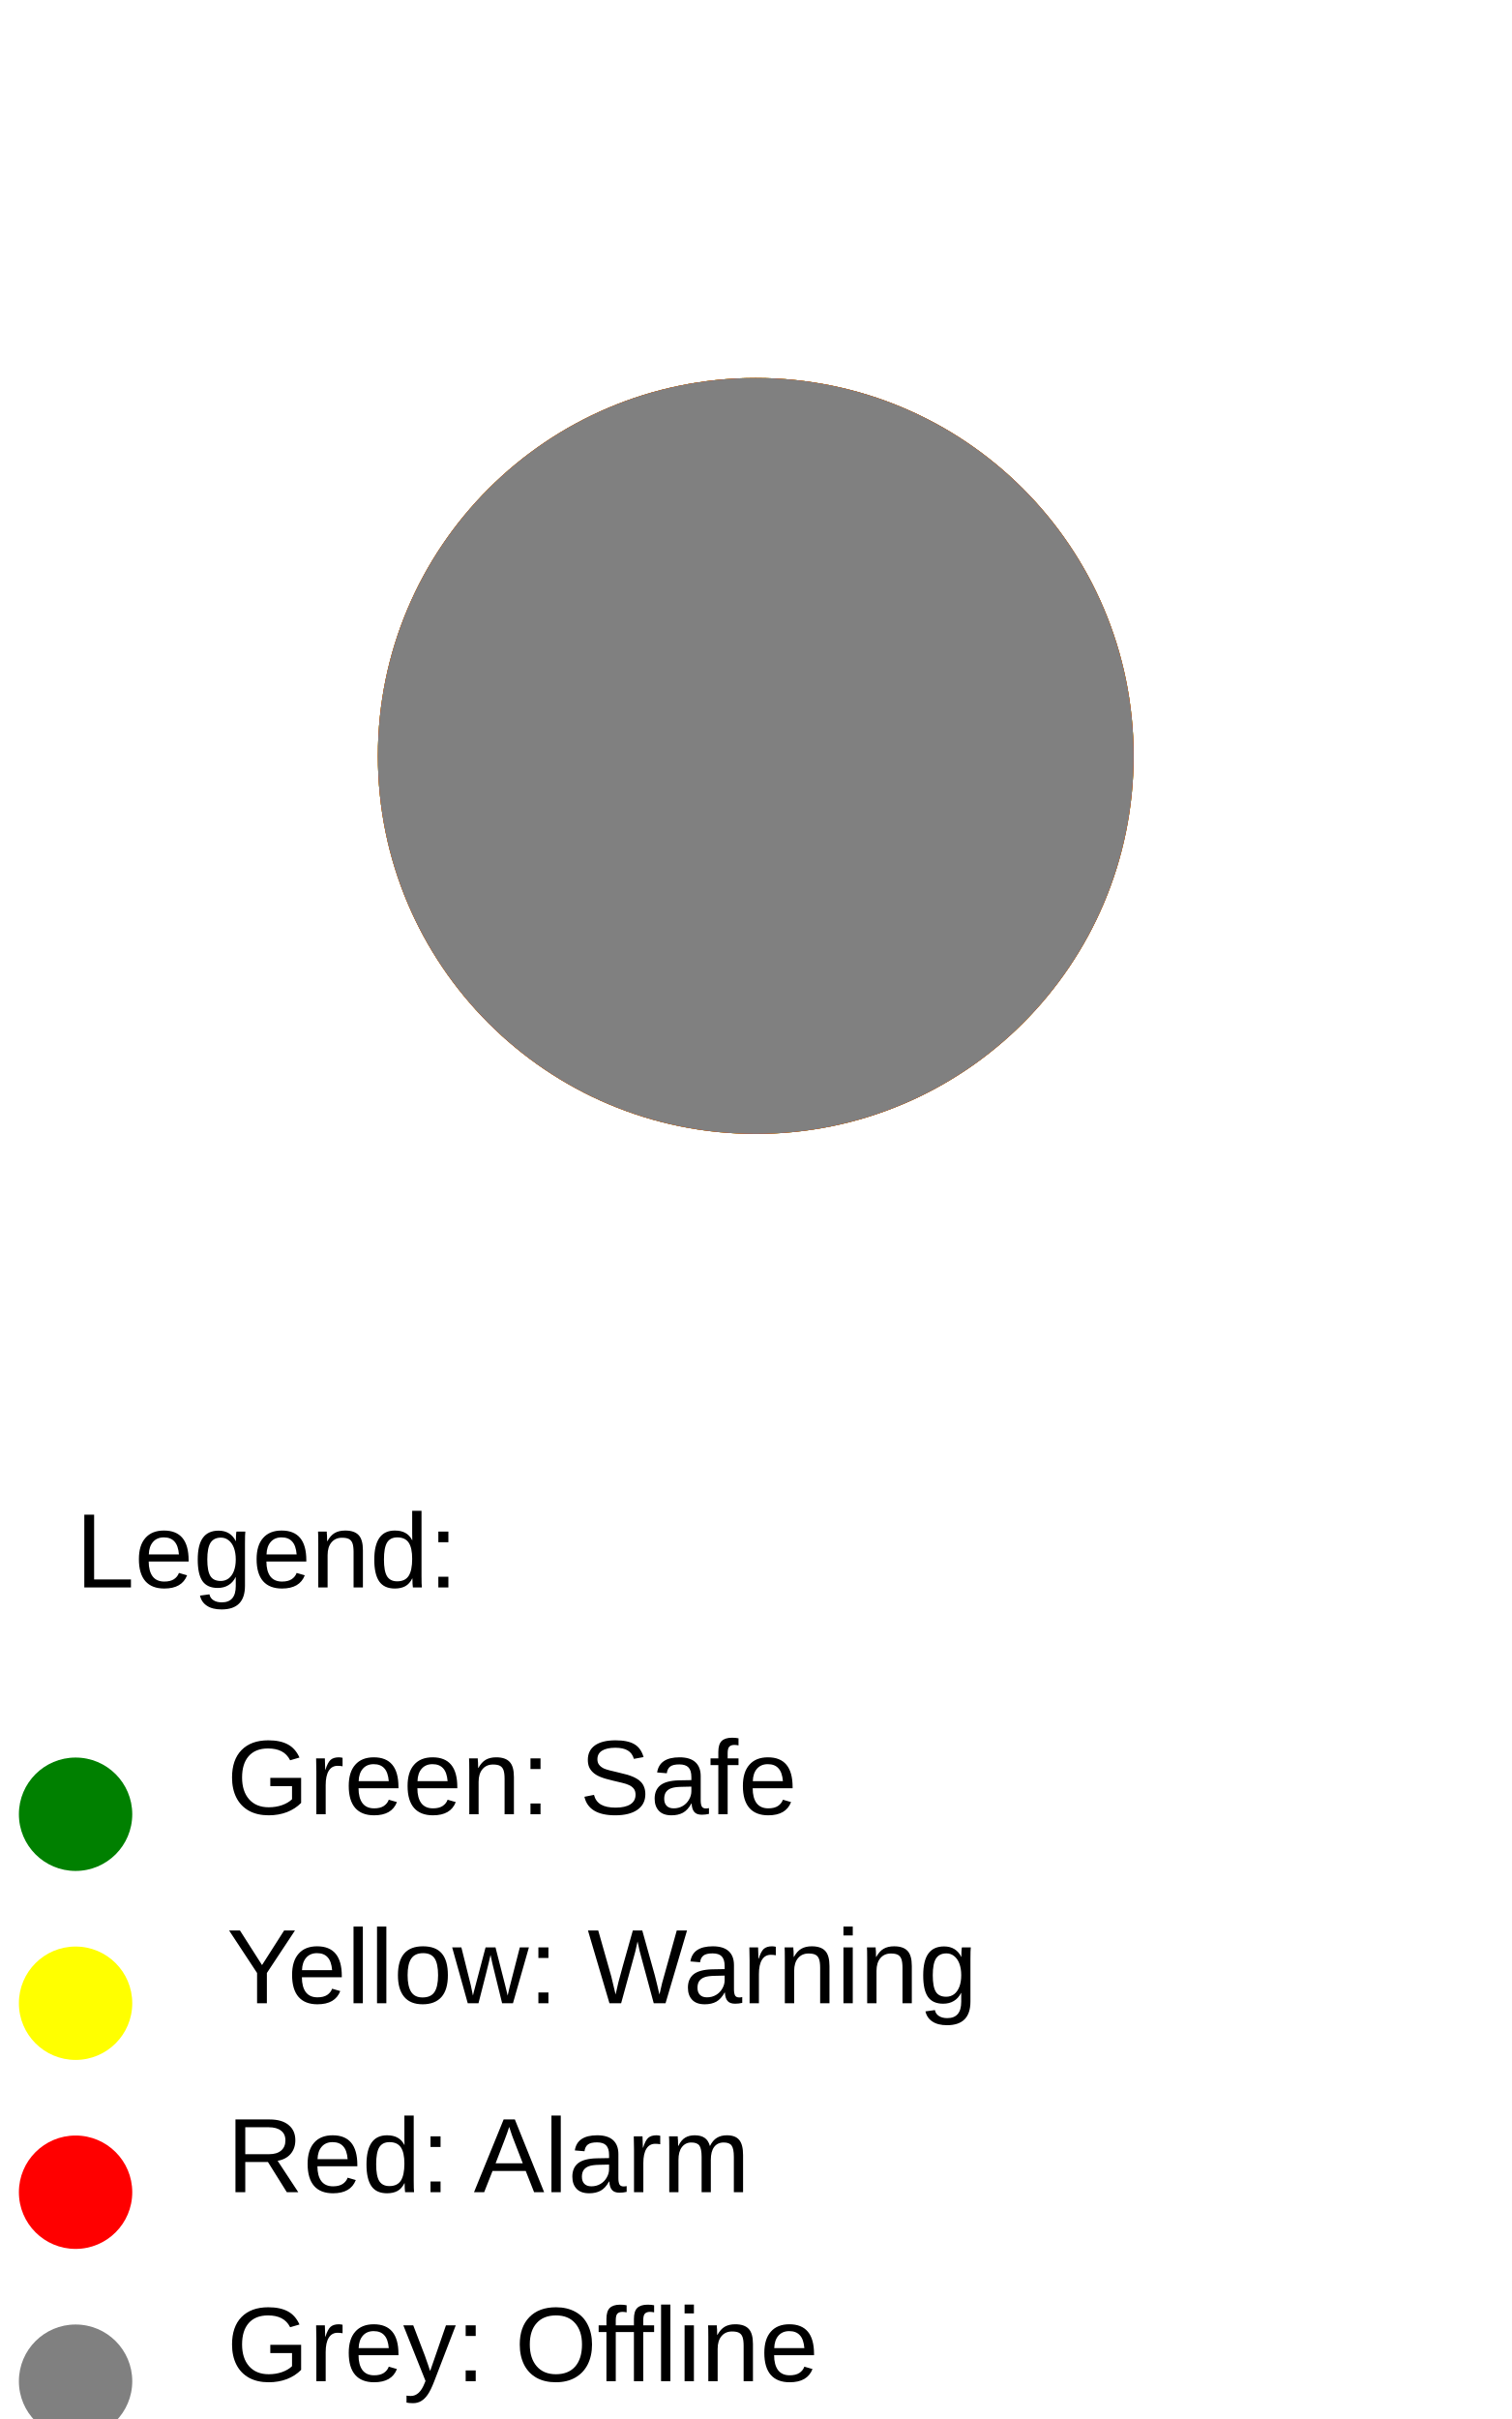
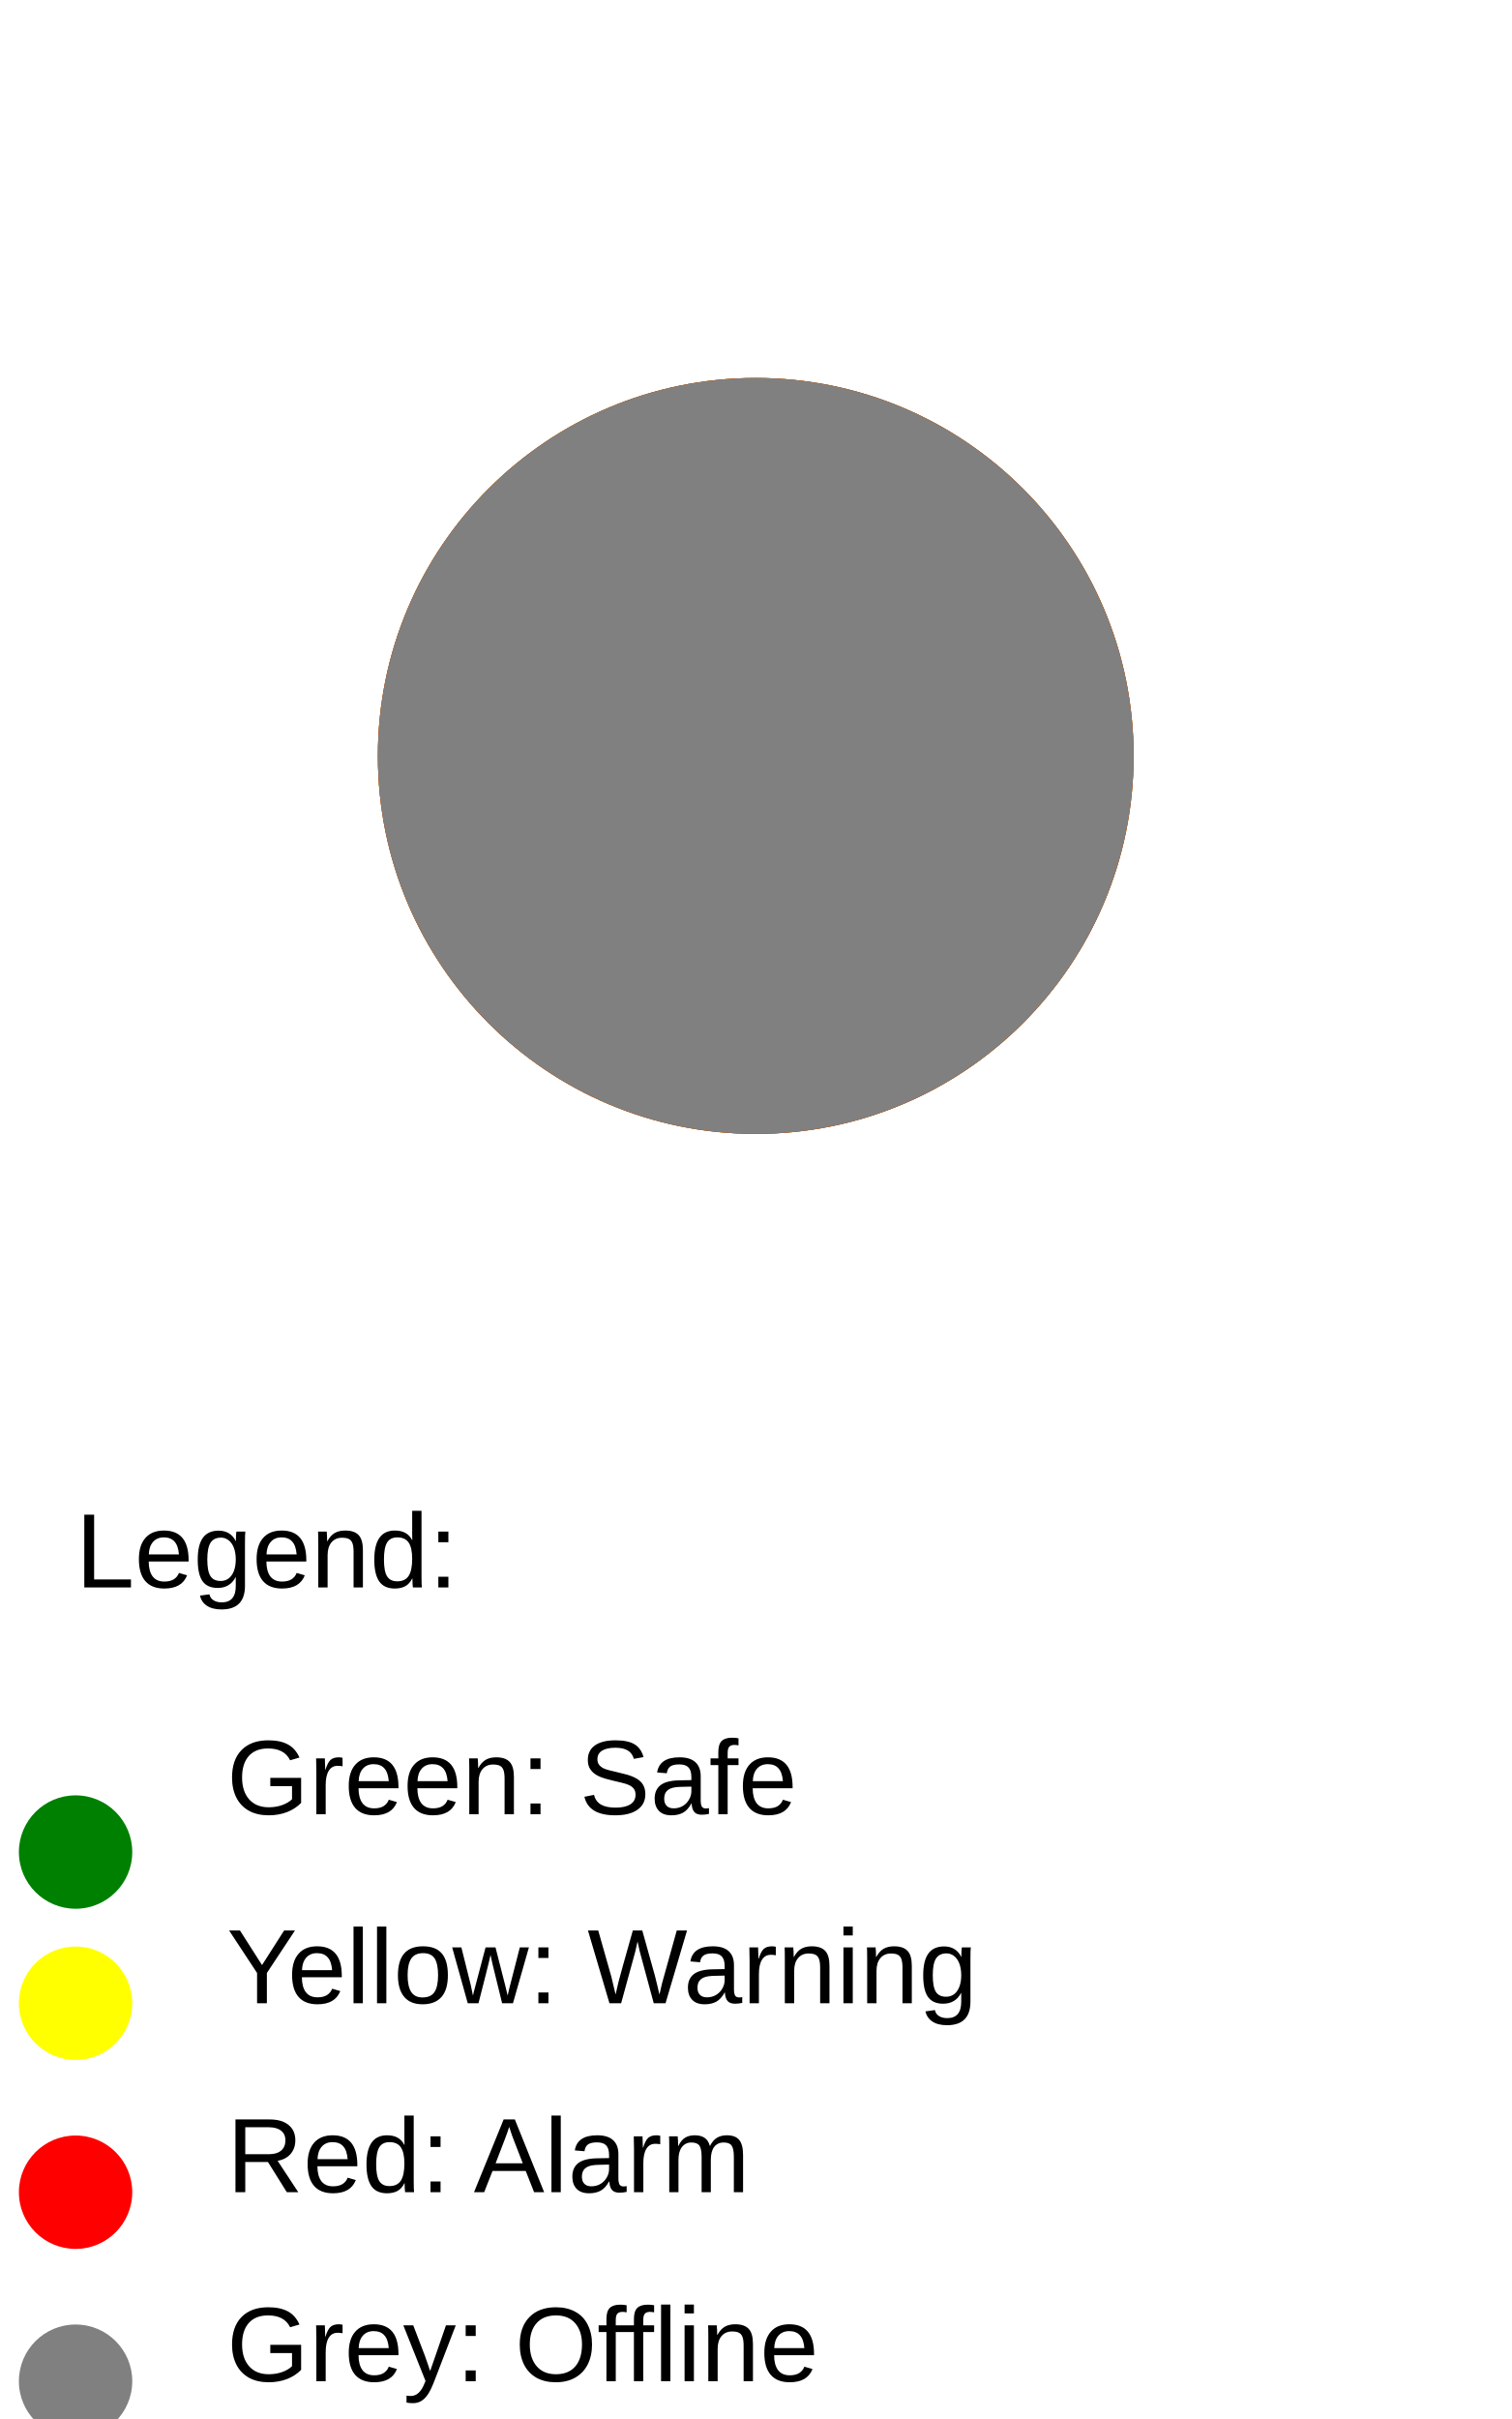
<svg xmlns="http://www.w3.org/2000/svg" height="320" width="200">
   version="1.1"
   id="svg9"&gt;

  <circle fill="green" r="50" cy="100" cx="100" id="greenCircle" />
  <circle fill-opacity="$Warning$" fill="yellow" r="50" cy="100" cx="100" id="yellowCircle" />
  <circle fill-opacity="$Alarm$" fill="red" r="50" cy="100" cx="100" id="redCircle" />
  <circle fill-opacity="$Offline$" fill="grey" r="50" cy="100" cx="100" id="greyCircle" />
  <text fill="black" font-size="14" font-family="Arial" y="210" x="10">Legend:</text>
-   <circle fill="green" r="7.5" cy="240" cx="10" />
+   <circle fill="green" r="7.5" cy="245" cx="10" />
  <text fill="black" font-size="14" font-family="Arial" y="240" x="30">Green: Safe</text>
  <circle fill="yellow" r="7.5" cy="265" cx="10" />
  <text fill="black" font-size="14" font-family="Arial" y="265" x="30">Yellow: Warning</text>
  <circle fill="red" r="7.5" cy="290" cx="10" />
  <text fill="black" font-size="14" font-family="Arial" y="290" x="30">Red: Alarm</text>
  <circle fill="grey" r="7.5" cy="315" cx="10" />
  <text fill="black" font-size="14" font-family="Arial" y="315" x="30">Grey: Offline</text>
</svg>
